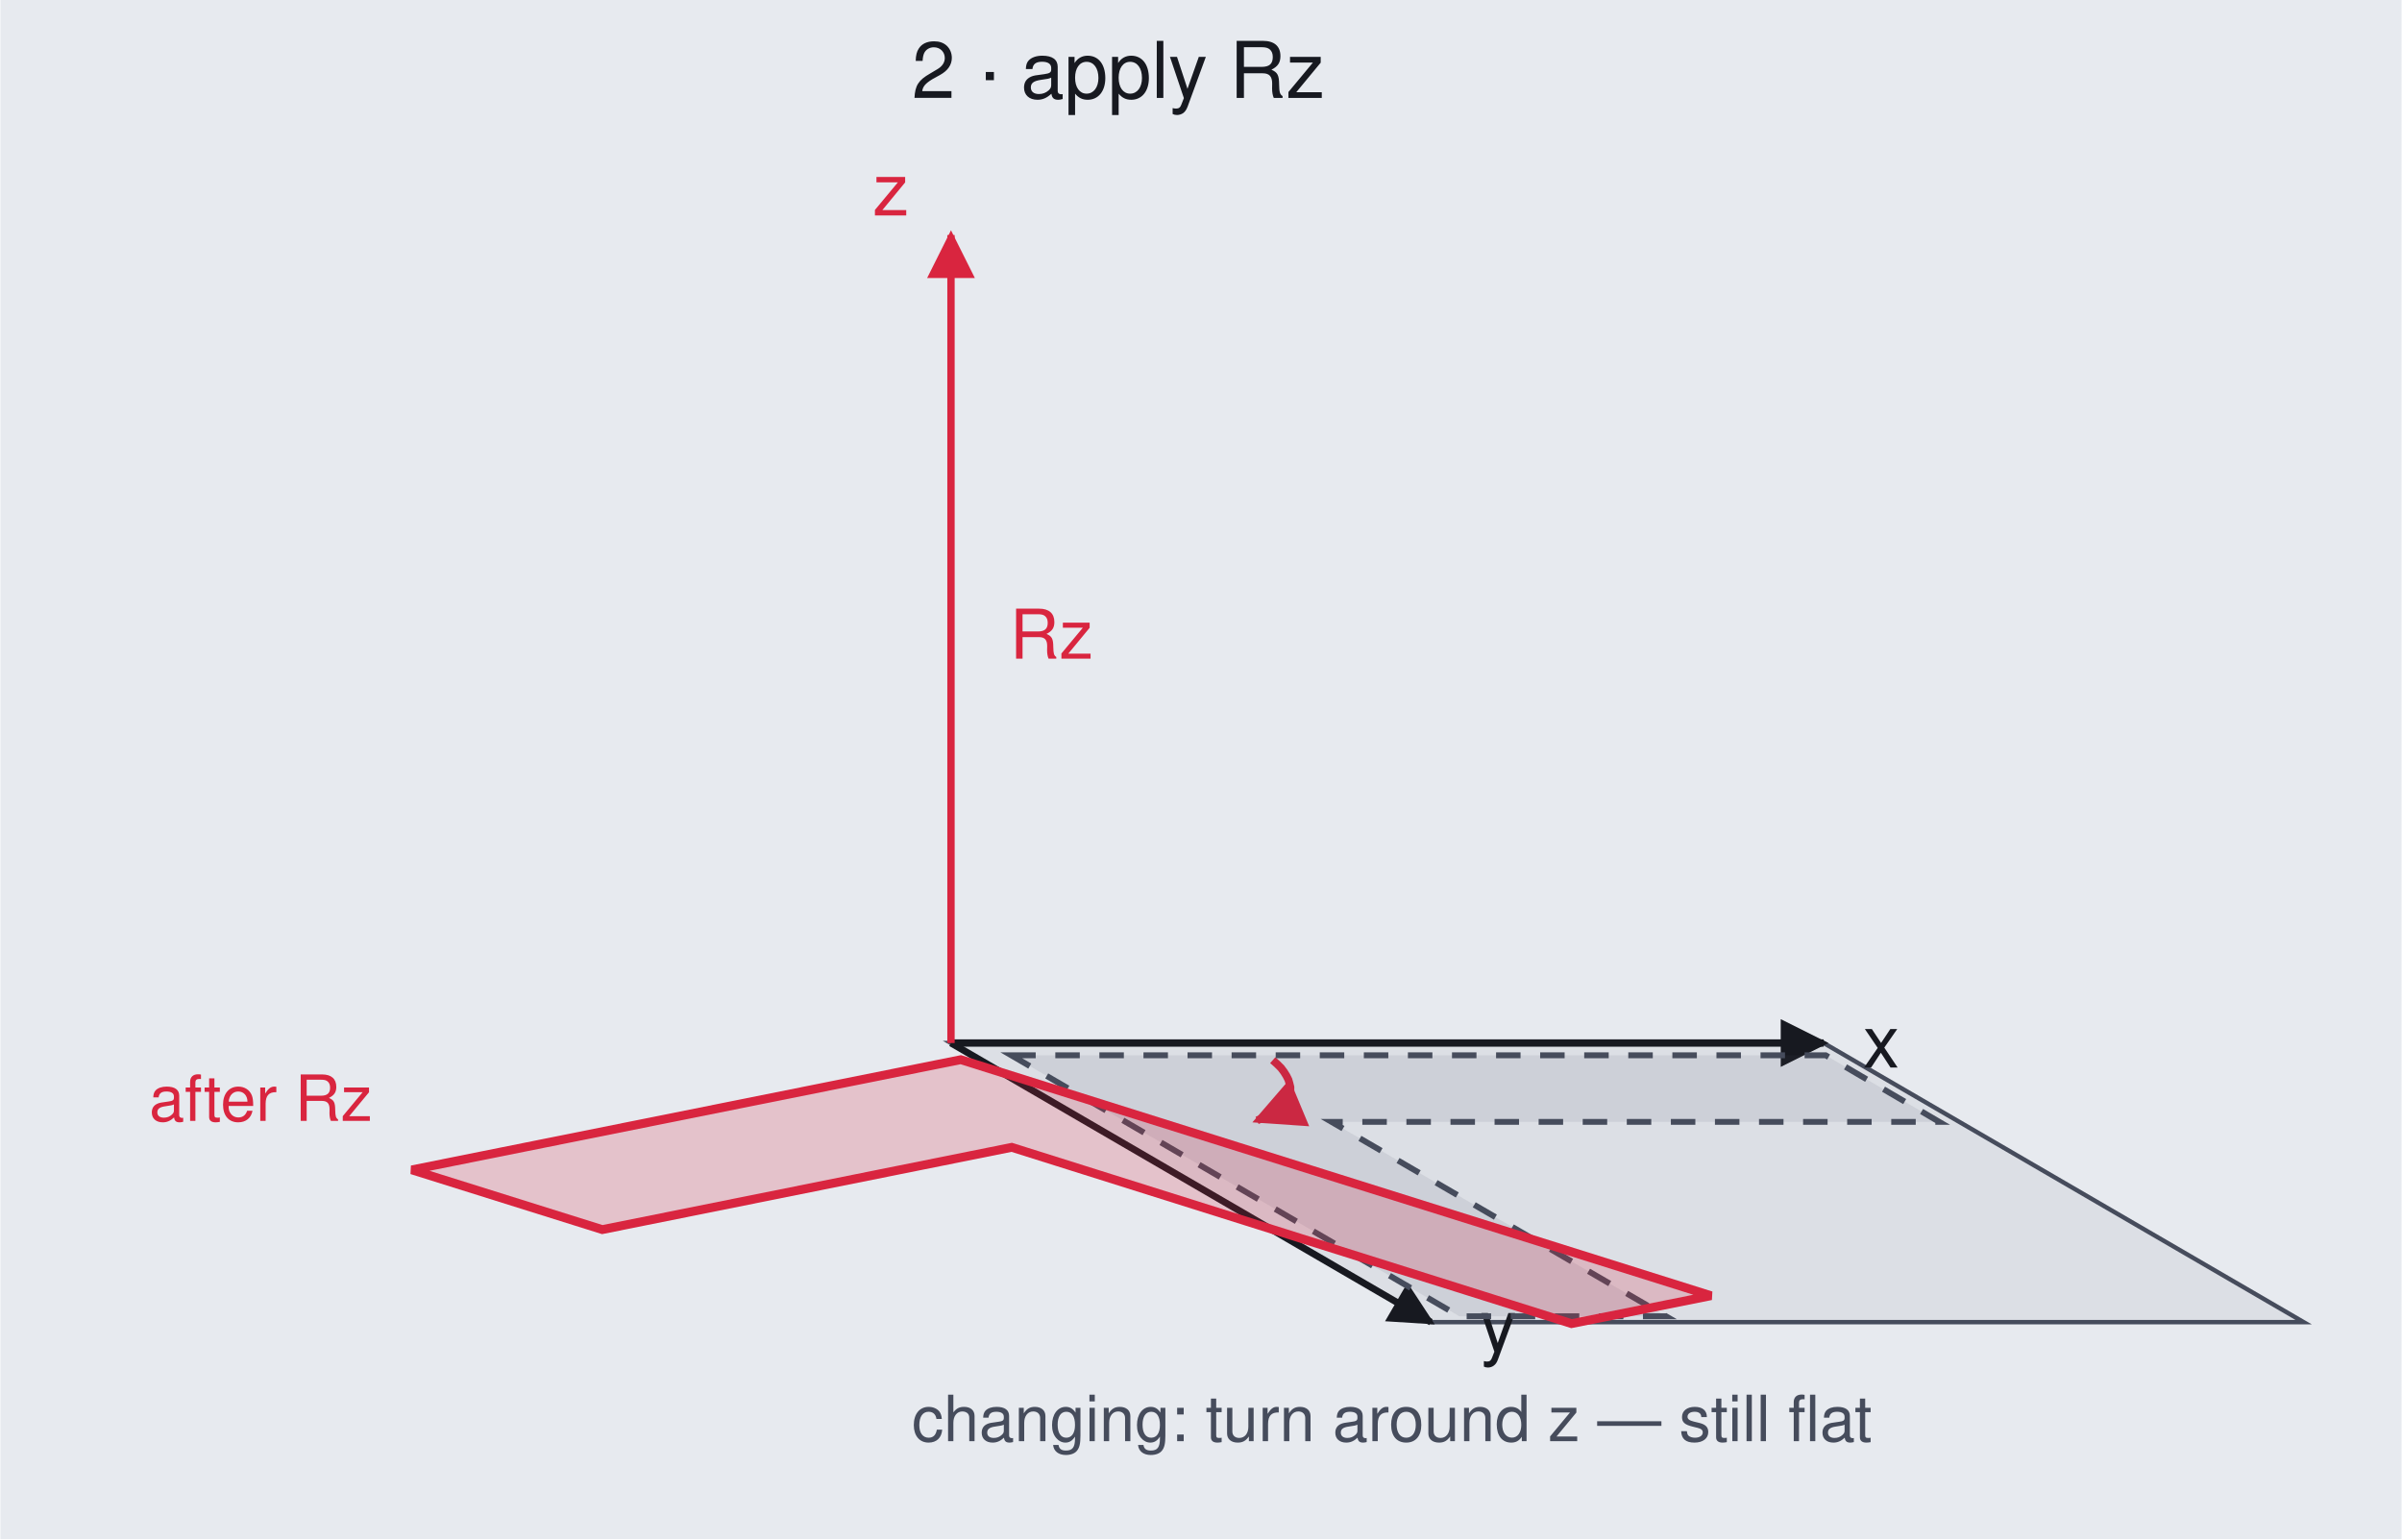
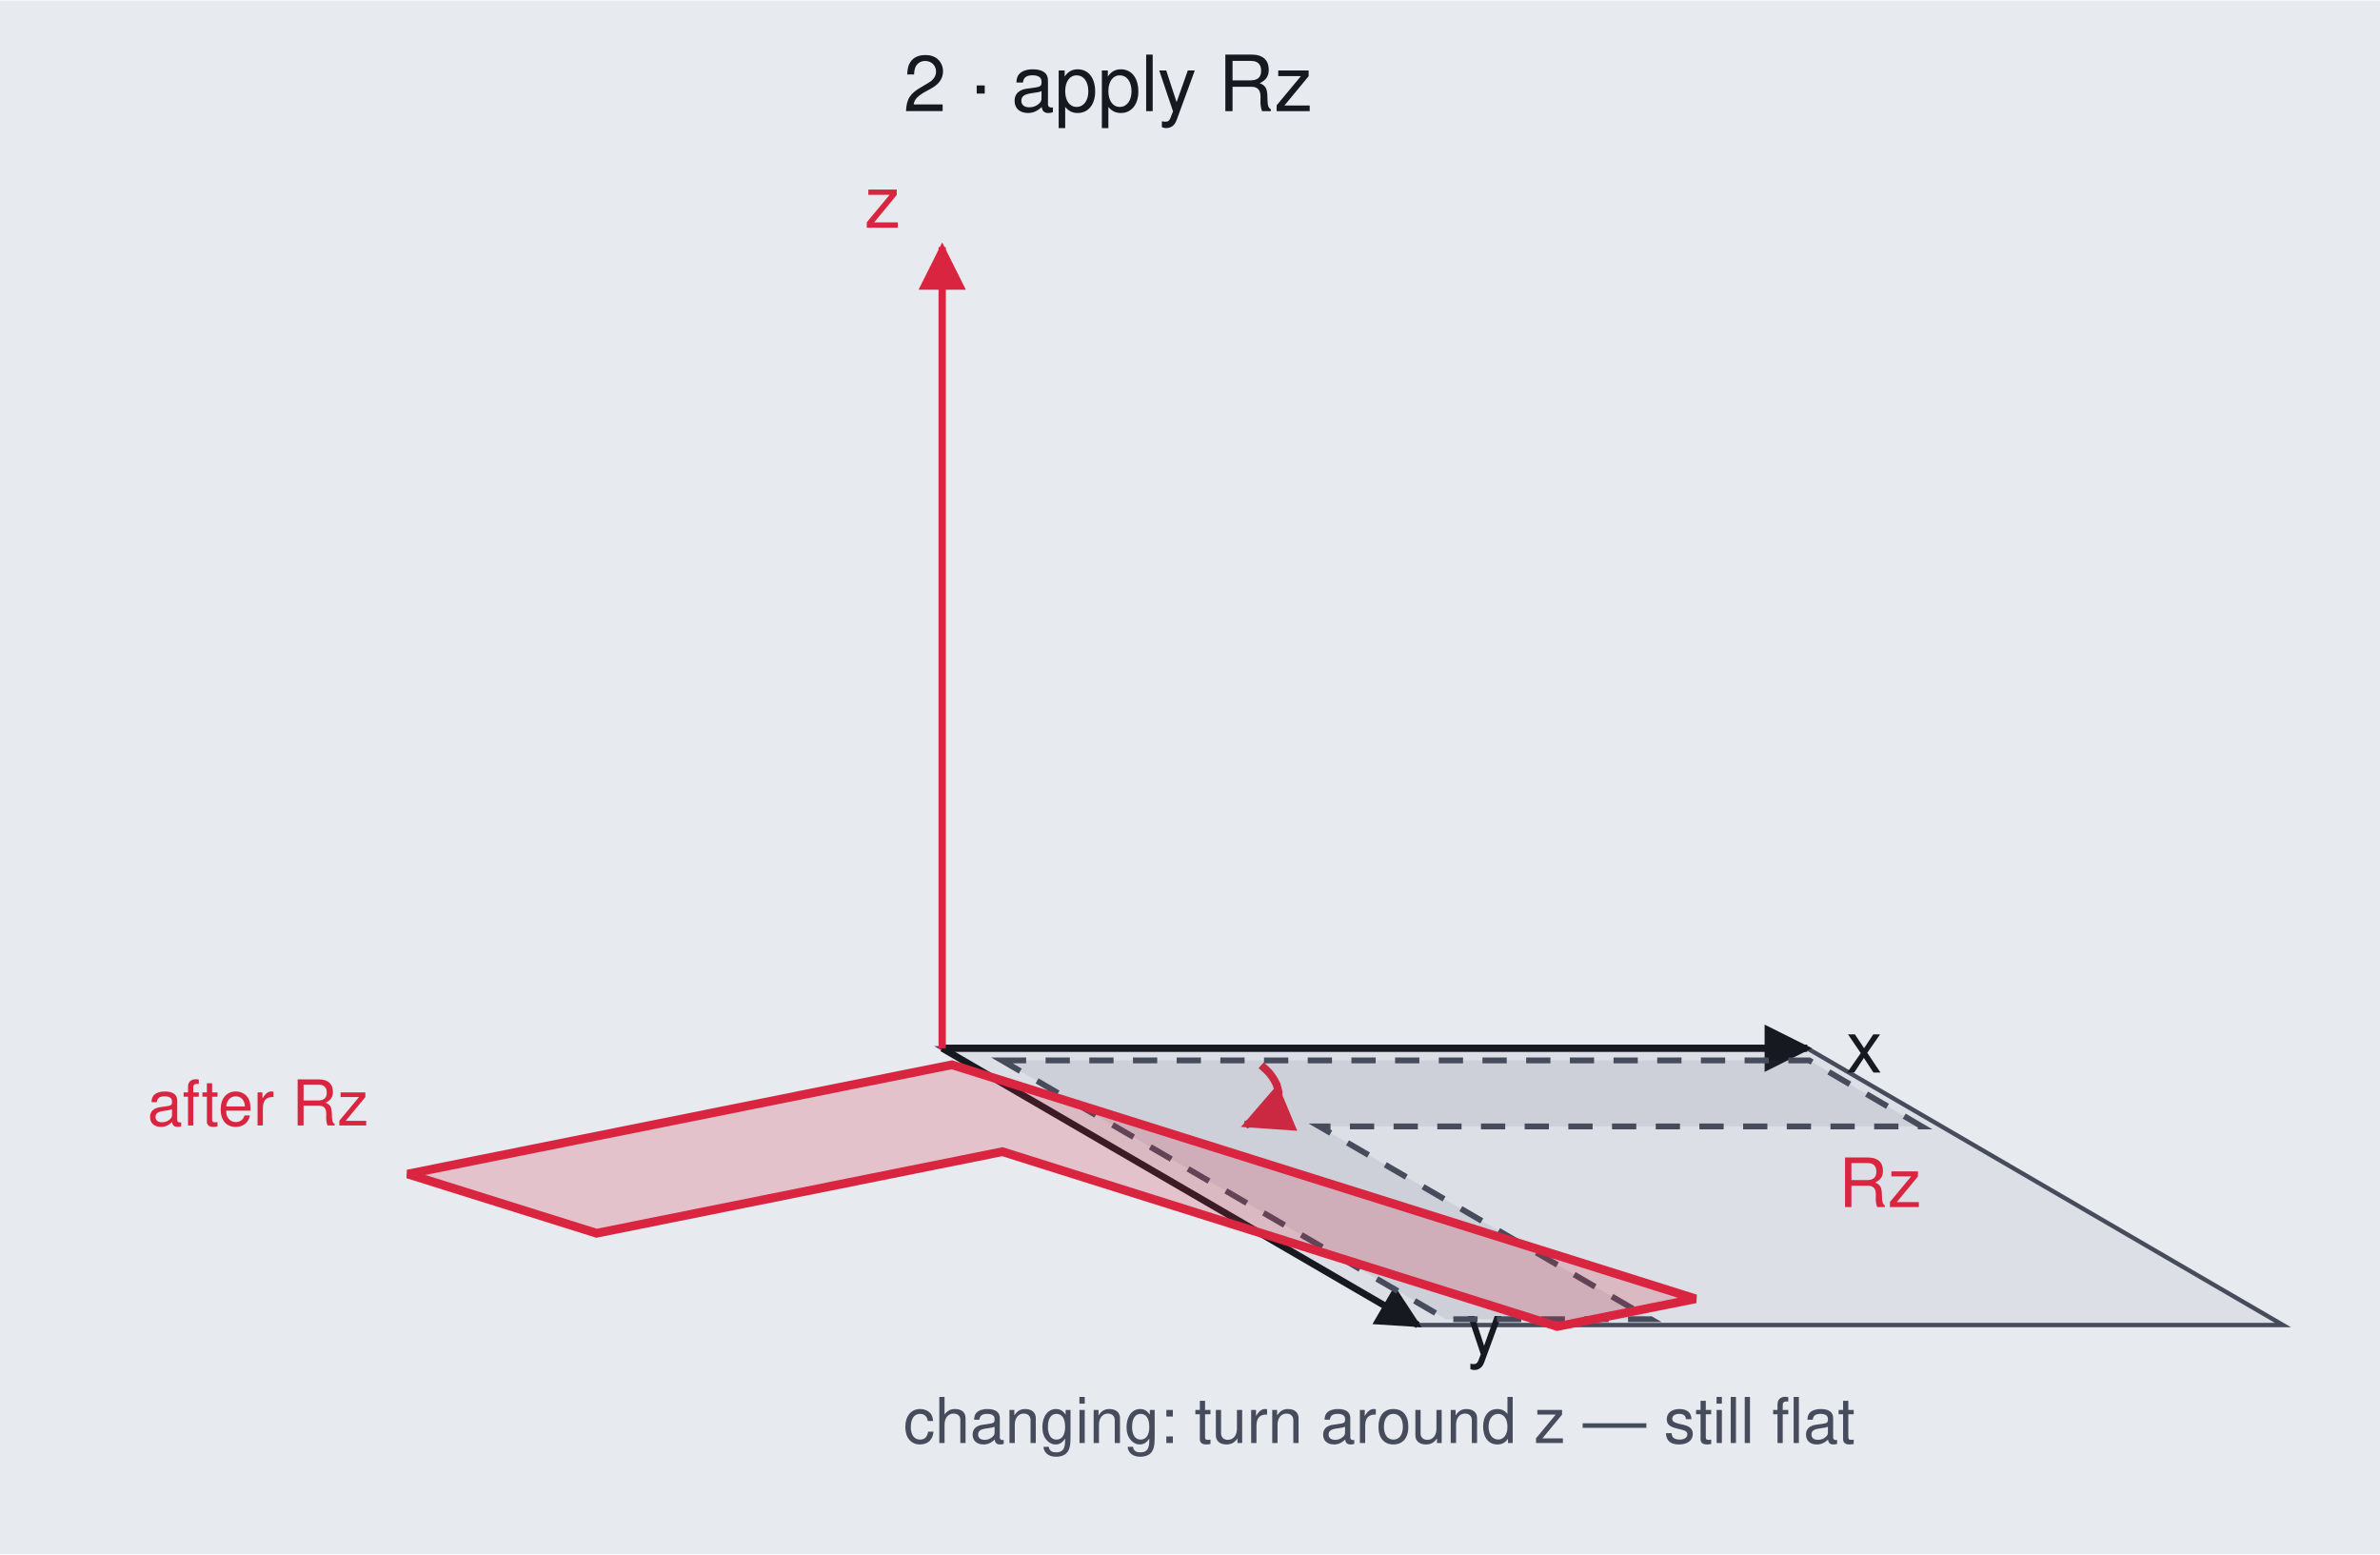
- <svg xmlns="http://www.w3.org/2000/svg" viewBox="-104.1 -3.0 490.3 314.3" width="490" height="314" role="img">
-   <rect x="-104.1" y="-3.0" width="490.3" height="314.3" fill="#e7eaef" />
+ <svg xmlns="http://www.w3.org/2000/svg" viewBox="-104.1 -5.8 490.3 320.0" width="490" height="320" role="img">
+   <rect x="-104.1" y="-5.8" width="490.3" height="320.0" fill="#e7eaef" />
  <defs>
    <marker id="s2-ink" viewBox="0 0 10 10" refX="9" refY="5" markerWidth="6.5" markerHeight="6.5" orient="auto">
      <path d="M0,0 L10,5 L0,10 z" fill="#171920" />
    </marker>
    <marker id="s2-coral" viewBox="0 0 10 10" refX="9" refY="5" markerWidth="6.5" markerHeight="6.5" orient="auto">
      <path d="M0,0 L10,5 L0,10 z" fill="#d9253f" />
    </marker>
    <marker id="s2-blue" viewBox="0 0 10 10" refX="9" refY="5" markerWidth="6.5" markerHeight="6.5" orient="auto">
      <path d="M0,0 L10,5 L0,10 z" fill="#3c00f7" />
    </marker>
  </defs>
  <polygon points="90.0,210.0 268.2,210.0 366.2,267.0 188.0,267.0" fill="#464c5c" fill-opacity="0.07" stroke="#464c5c" stroke-width="0.9" />
  <line x1="90.0" y1="210.0" x2="268.2" y2="210.0" stroke="#171920" stroke-width="1.5" fill="none" marker-end="url(#s2-ink)" />
  <line x1="90.0" y1="210.0" x2="188.0" y2="267.0" stroke="#171920" stroke-width="1.4" fill="none" marker-end="url(#s2-ink)" />
  <line x1="90.0" y1="210.0" x2="90.0" y2="45.0" stroke="#d9253f" stroke-width="1.5" fill="none" marker-end="url(#s2-coral)" />
  <text x="276.2" y="215.0" font-family="ui-monospace, GeistMonoVariableVF, Helvetica, monospace" font-size="15" fill="#171920" text-anchor="start">x</text>
  <text x="198.0" y="273.0" font-family="ui-monospace, GeistMonoVariableVF, Helvetica, monospace" font-size="15" fill="#171920" text-anchor="start">y</text>
  <text x="74.0" y="41.0" font-family="ui-monospace, GeistMonoVariableVF, Helvetica, monospace" font-size="15" fill="#d9253f" text-anchor="start">z</text>
  <text x="82.0" y="17.0" font-family="ui-monospace, GeistMonoVariableVF, Helvetica, monospace" font-size="16" fill="#171920" text-anchor="start">2 · apply Rz</text>
  <path d="M155.7,213.5 L156.6,214.3 L157.4,215.1 L158.0,215.9 L158.5,216.7 L158.9,217.5 L159.1,218.2 L159.3,219.0 L159.3,219.7 L159.2,220.4 L158.9,221.1 L158.5,221.8 L158.0,222.4 L157.4,223.0 L156.7,223.6 L155.8,224.2 L154.8,224.8 L153.7,225.3 L152.5,225.8" fill="none" stroke="#d9253f" stroke-width="1.6" marker-end="url(#s2-coral)" />
-   <text x="102.0" y="131.5" font-family="ui-monospace, GeistMonoVariableVF, Helvetica, monospace" font-size="14" fill="#d9253f" text-anchor="start">Rz</text>
+   <text x="274.7" y="242.7" font-family="ui-monospace, GeistMonoVariableVF, Helvetica, monospace" font-size="14" fill="#d9253f" text-anchor="start">Rz</text>
  <polygon points="102.3,212.5 268.6,212.5 291.8,226.1 167.7,226.1 236.0,265.8 193.8,265.8" fill="#464c5c" fill-opacity="0.1" stroke="#464c5c" stroke-width="1.2" stroke-dasharray="5 4" />
  <polygon points="92.0,213.4 245.2,261.6 216.7,267.3 102.4,231.3 18.8,248.1 -20.1,235.9" fill="#d9253f" fill-opacity="0.2" stroke="#d9253f" stroke-width="1.8" />
  <text x="-28.1" y="225.9" font-family="ui-monospace, GeistMonoVariableVF, Helvetica, monospace" font-size="13" fill="#d9253f" text-anchor="end">after Rz</text>
  <text x="82.0" y="291.3" font-family="ui-monospace, GeistMonoVariableVF, Helvetica, monospace" font-size="13" fill="#464c5c" text-anchor="start">changing: turn around z — still flat</text>
</svg>
